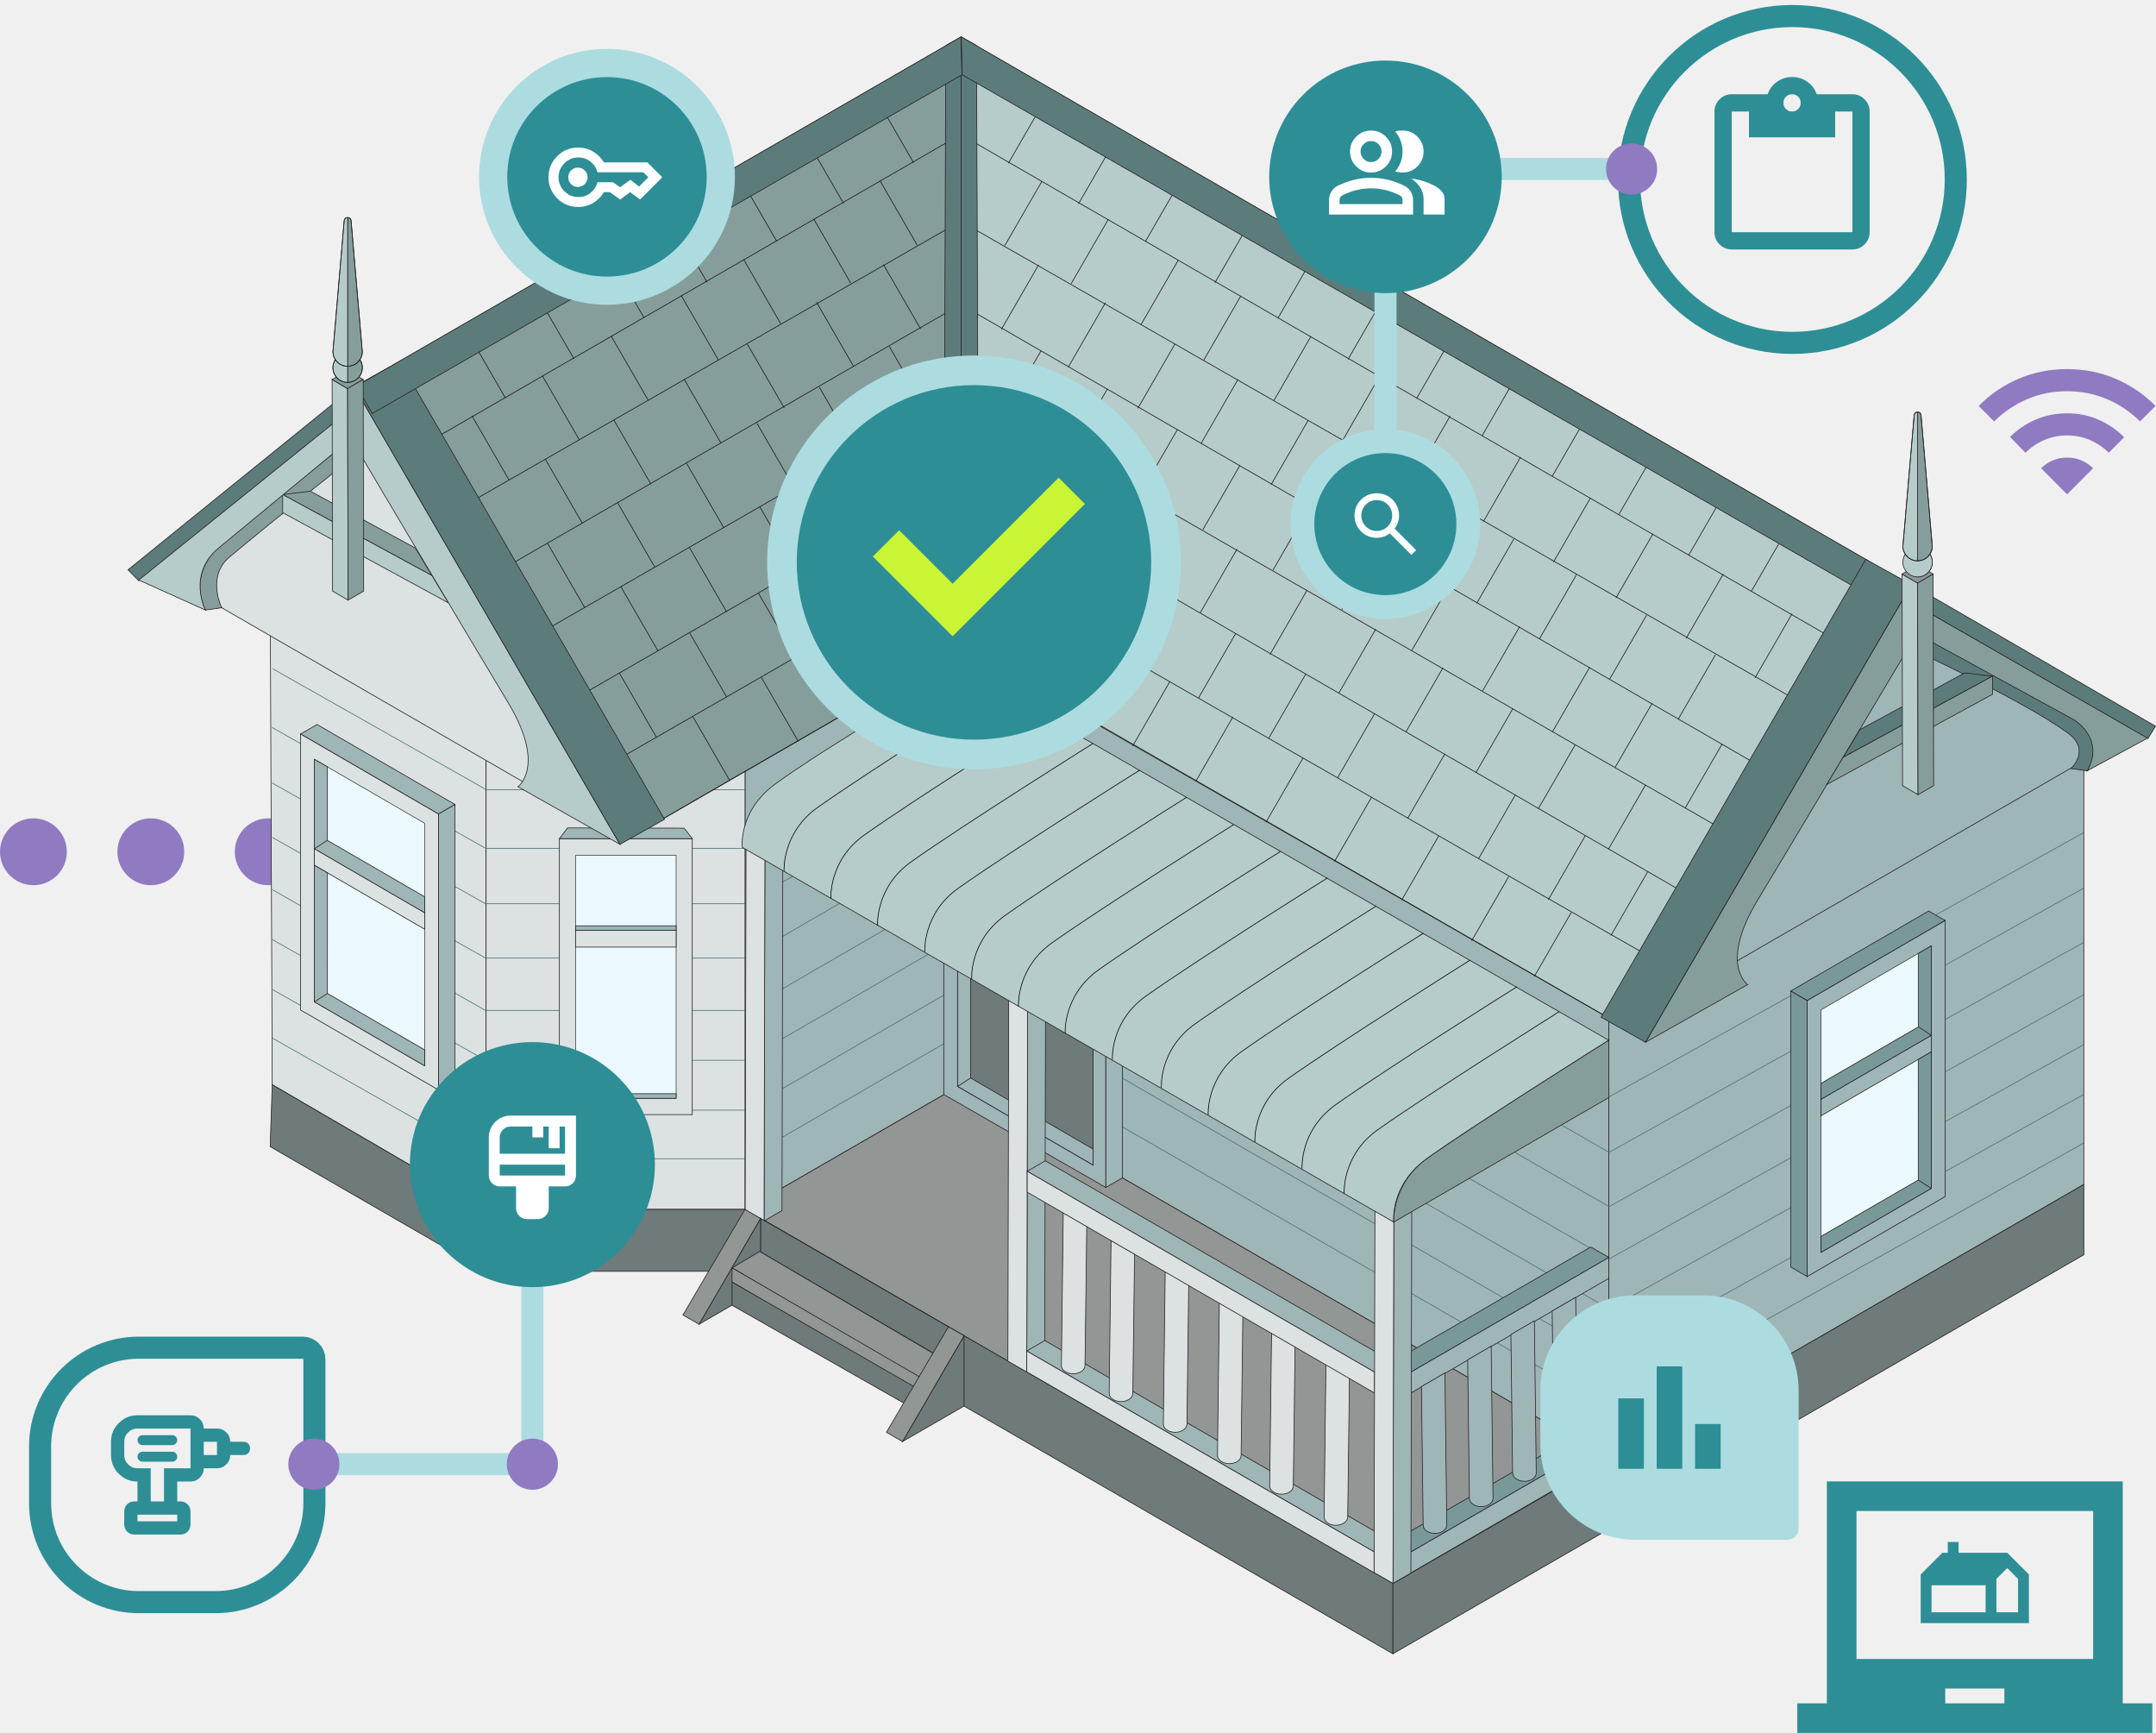
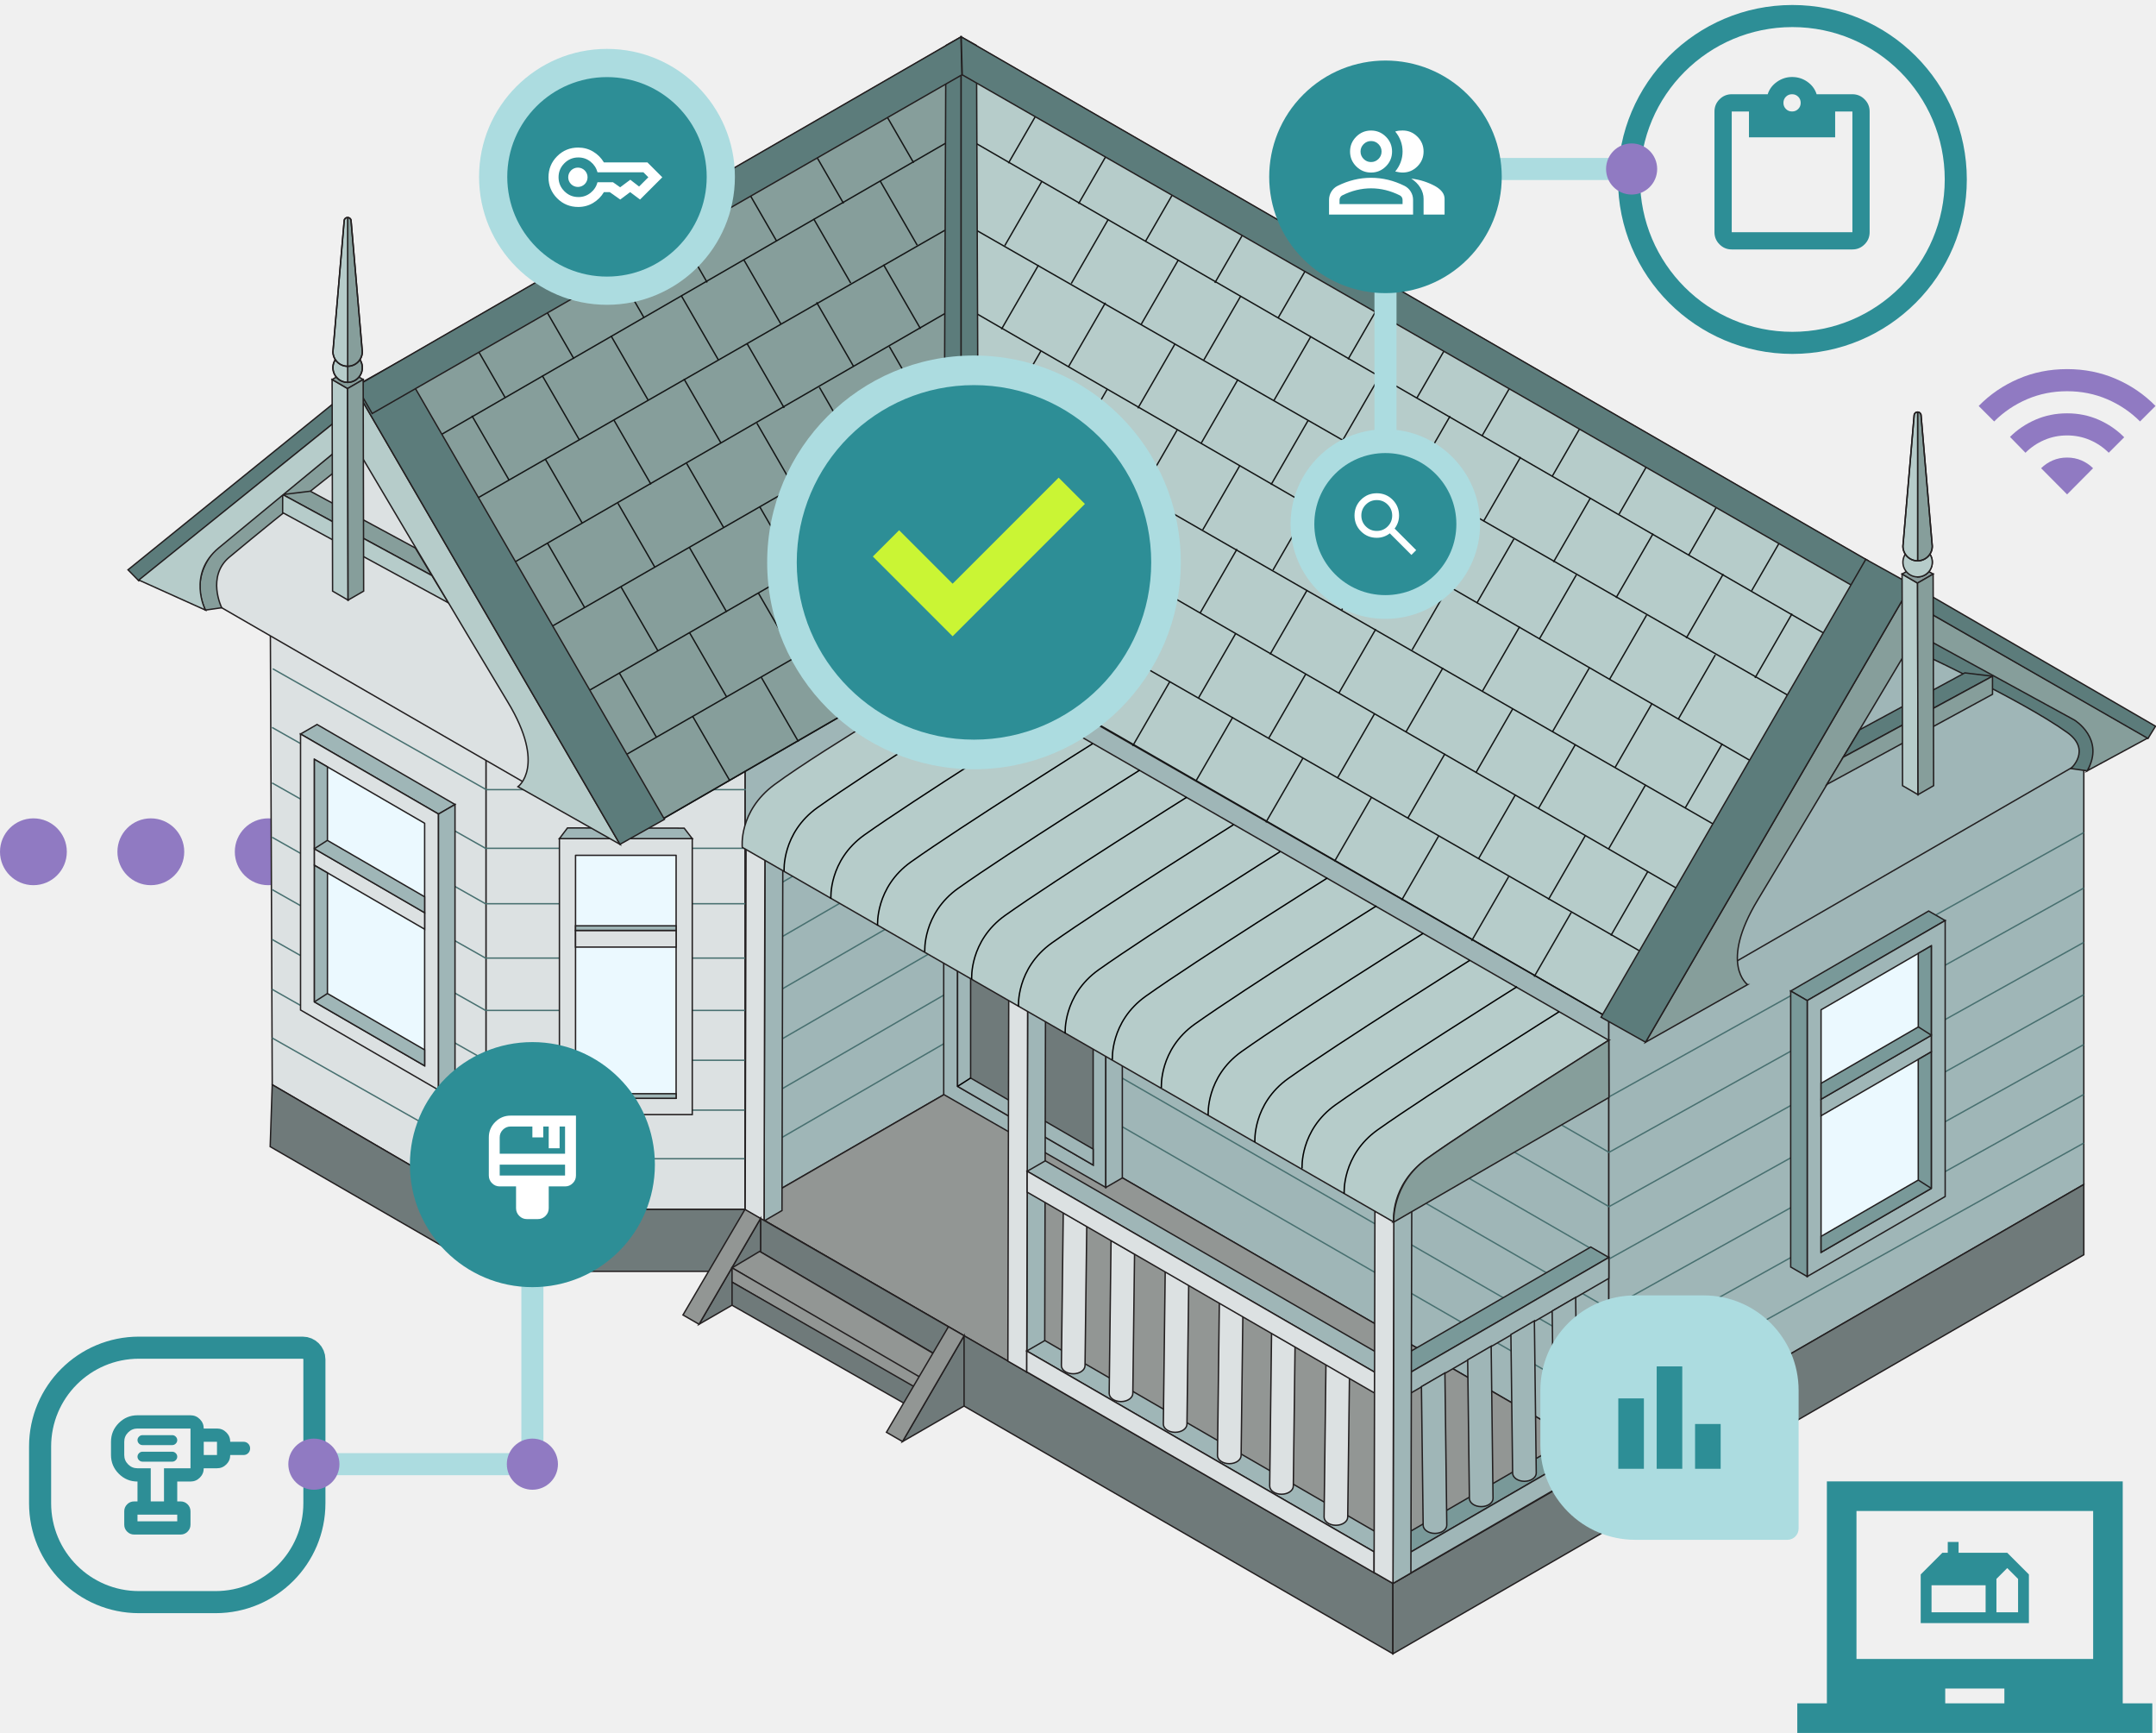
<svg xmlns="http://www.w3.org/2000/svg" id="Layer_2" data-name="Layer 2" viewBox="0 0 1562.24 1255.37">
  <defs>
    <style>
      #hero {
        overflow: visible;
      }

      .cls-1, .cls-2, .cls-3, .cls-4, .cls-5, .cls-6, .cls-7, .cls-8 {
        fill: none;
      }

      .cls-1, .cls-9 {
-         stroke-width: .42px;
+         stroke-width: 1px;
      }

      .cls-1, .cls-9, .cls-4, .cls-5, .cls-6 {
        stroke-linejoin: round;
      }

      .cls-1, .cls-6 {
        stroke: #000;
      }

      .cls-2 {
        stroke-width: 16px;
      }

      .cls-2, .cls-3 {
        stroke: #2d8e96;
      }

      .cls-10 {
        fill: #fff;
      }

      .cls-11 {
        fill: #907ac2;
      }

      .cls-12 {
        fill: #acdce0;
      }

      .cls-13 {
        fill: #caf534;
      }

      .cls-14 {
        fill: #88bbbc;
      }

      .cls-15 {
        fill: #2d8e96;
      }

      .cls-3 {
        stroke-width: 16px;
      }

      .cls-16 {
        fill: #869e9b;
      }

      .cls-16, .cls-17, .cls-18, .cls-19, .cls-20, .cls-21, .cls-22, .cls-23, .cls-24, .cls-9, .cls-4, .cls-8 {
        stroke: #231f20;
      }

      .cls-16, .cls-17, .cls-18, .cls-19, .cls-20, .cls-21, .cls-22, .cls-23, .cls-24, .cls-4, .cls-5, .cls-6, .cls-7, .cls-8 {
-         stroke-width: .5px;
+         stroke-width: 1px;
      }

      .cls-16, .cls-17, .cls-18, .cls-19, .cls-20, .cls-21, .cls-22, .cls-23, .cls-24, .cls-7, .cls-8 {
        stroke-miterlimit: 10;
      }

      .cls-17 {
        fill: #6f7a7a;
      }

      .cls-18 {
        fill: #899b9b;
      }

      .cls-19 {
        fill: #5c7c7b;
      }

      .cls-20 {
        fill: #9fb6b7;
      }

      .cls-21 {
        fill: #929694;
      }

      .cls-22 {
        fill: #b6ccca;
      }

      .cls-23 {
        fill: #dce1e2;
      }

      .cls-24 {
        fill: #799999;
      }

      .cls-9 {
        fill: #ebf9ff;
      }

      .cls-5 {
        stroke: #487070;
      }

      .cls-7 {
        stroke: #141616;
      }
    </style>
  </defs>
  <g id="Layer_2-2" data-name="Layer 2">
    <g id="hero">
      <circle class="cls-11" cx="24.21" cy="617.04" r="24.21" />
      <circle class="cls-11" cx="194.36" cy="617.04" r="24.21" />
      <circle class="cls-11" cx="109.29" cy="617.04" r="24.21" />
      <polygon class="cls-23" points="197.26 785.79 352.22 876.11 352.22 514.74 195.77 424.42 197.26 785.79" />
      <rect class="cls-23" x="352.22" y="514.74" width="187.74" height="361.37" />
      <polygon class="cls-20" points="696.41 424.42 539.96 514.74 539.96 876.11 696.41 785.79 696.41 424.42" />
      <line class="cls-5" x1="352.32" y1="572.02" x2="540.48" y2="572.02" />
      <line class="cls-5" x1="197.64" y1="484.48" x2="352.32" y2="572.02" />
      <polygon class="cls-20" points="1165.76 695.41 696.41 424.42 696.41 785.79 1165.76 1056.79 1165.76 695.41" />
      <polygon class="cls-20" points="1509.95 524.72 1165.76 727.21 1165.76 1056.79 1509.95 858.04 1509.95 524.72" />
      <polygon class="cls-21" points="1009.31 1147.11 1165.76 1056.79 696.41 785.79 539.96 876.11 1009.31 1147.11" />
      <polygon class="cls-17" points="195.77 830.65 197.26 785.79 352.22 876.11 352.22 920.98 195.77 830.65" />
      <rect class="cls-17" x="352.22" y="876.11" width="187.74" height="44.87" />
      <polygon class="cls-17" points="1009.31 1198.03 1009.35 1147.08 540 876.09 539.96 927.02 1009.31 1198.03" />
      <polygon class="cls-17" points="1509.95 908.96 1509.95 858.04 1009.31 1147.11 1009.31 1198.03 1509.95 908.96" />
      <polygon class="cls-23" points="101.9 406.34 446.09 605.09 258.35 279.87 101.9 406.34" />
      <polygon class="cls-20" points="1541.35 532.91 1177.08 743.24 1353.61 424.52 1541.35 532.91" />
      <polygon class="cls-19" points="100.56 420.73 262.29 289.89 256.63 280.12 92.75 412.77 100.56 420.73" />
      <path class="cls-16" d="m148.84,441.95l11.81-1.68s-11.19-22.68,5.57-36.68c39.96-33.37,94.07-75.8,94.07-75.8l-5.93-10-95.44,77.75s-23.1,19.14-10.08,46.41h0Z" />
      <path class="cls-16" d="m1266.27,713.28s-20.8-14.8,7.45-61.46c26.8-44.25,113.52-189.86,113.52-189.86,0,0,93.61,45.83,109.85,59.49,26.46,22.26,15.28,36.95,15.28,36.95l44.07-23.86-177.14-101.29-186.94,321.76,73.92-41.73h0Z" />
      <path class="cls-19" d="m1512.37,558.41l-11.81-1.68s15.13-13.36-2.61-26.09c-33.89-24.31-115-61.52-115-61.52l5.93-10,114.23,62.49s22.49,13.6,9.26,36.8Z" />
      <polygon class="cls-16" points="204.82 358.27 224.88 355.84 300.97 396.99 312.99 416.96 204.82 358.27" />
      <polygon class="cls-22" points="312.99 416.96 324.92 436.71 204.8 371.34 204.82 358.27 312.99 416.96" />
      <polygon class="cls-19" points="1443.76 489.86 1423.7 487.45 1347.61 528.6 1335.59 548.55 1443.76 489.86" />
      <polygon class="cls-16" points="1335.59 548.55 1323.66 568.3 1443.78 502.95 1443.76 489.86 1335.59 548.55" />
      <polyline class="cls-5" points="197.13 751.9 351.8 839.42 539.96 839.42 696.3 748.9 1165.9 1019.5 1509.95 828.03" />
      <polyline class="cls-5" points="197.13 716.67 351.8 804.22 539.96 804.22 696.3 713.67 1165.9 984.29 1509.95 792.8" />
      <polyline class="cls-5" points="197.13 680.54 351.8 768.08 539.96 768.08 696.3 677.54 1165.9 948.16 1509.95 756.67" />
      <polyline class="cls-5" points="197.13 644.41 351.8 731.95 539.96 731.95 696.3 641.41 1165.9 912.03 1509.95 720.54" />
      <polyline class="cls-5" points="197.13 606.52 351.8 694.04 539.96 694.04 696.3 603.52 1165.9 874.12 1509.95 682.65" />
      <polyline class="cls-5" points="197.13 567.16 351.8 654.7 539.96 654.7 696.3 564.16 1165.9 834.78 1509.95 643.29" />
      <polyline class="cls-5" points="197.13 526.97 351.8 614.52 539.96 614.52 696.3 523.97 1165.9 794.59 1509.95 603.1" />
      <rect class="cls-23" x="405.35" y="607.52" width="96.26" height="199.91" />
      <rect class="cls-9" x="417.04" y="619.59" width="72.87" height="176.05" />
      <rect class="cls-23" x="417.04" y="674.02" width="72.87" height="12.07" />
      <polygon class="cls-20" points="501.61 607.52 405.35 607.52 411.2 599.77 495.75 599.93 501.61 607.52" />
      <rect class="cls-20" x="417.04" y="670.68" width="72.87" height="3.33" />
      <rect class="cls-20" x="417.04" y="792.3" width="72.87" height="3.33" />
      <polygon class="cls-16" points="696.53 468.31 449.21 611.16 258.35 279.87 696.41 26.94 696.53 468.31" />
      <line class="cls-7" x1="288.51" y1="332.83" x2="688.29" y2="101.95" />
      <line class="cls-7" x1="339.28" y1="241.67" x2="366.13" y2="288.18" />
      <line class="cls-7" x1="389.04" y1="213.45" x2="415.89" y2="259.96" />
      <line class="cls-7" x1="439.82" y1="183.65" x2="466.66" y2="230.17" />
      <line class="cls-7" x1="485.56" y1="158.09" x2="512.4" y2="204.61" />
      <line class="cls-7" x1="535.87" y1="128.11" x2="562.72" y2="174.62" />
      <line class="cls-7" x1="584.38" y1="100.84" x2="611.23" y2="147.36" />
      <line class="cls-7" x1="635.16" y1="71.42" x2="662.01" y2="117.92" />
      <path class="cls-22" d="m375.32,569.91s20.8-14.8-7.45-61.46c-26.8-44.25-113.51-190.66-113.51-190.66,0,0-67.53,55.8-95.71,78.99-23.23,19.13-9.81,45.17-9.81,45.17l-48.27-21.76,161.73-130.31,186.94,321.76-73.92-41.73Z" />
      <polygon class="cls-22" points="1163.51 736.22 696.53 468.31 696.41 26.94 1353.5 406.34 1163.51 736.22" />
      <line class="cls-7" x1="1322.34" y1="459.14" x2="704.4" y2="102.24" />
      <line class="cls-7" x1="1053.41" y1="241.97" x2="1026.56" y2="288.48" />
      <line class="cls-7" x1="1003.64" y1="213.75" x2="976.8" y2="260.27" />
      <line class="cls-7" x1="952.87" y1="183.97" x2="926.02" y2="230.47" />
      <line class="cls-7" x1="907.13" y1="158.4" x2="880.29" y2="204.9" />
      <line class="cls-7" x1="856.82" y1="128.42" x2="829.97" y2="174.92" />
      <line class="cls-7" x1="808.31" y1="101.16" x2="781.46" y2="147.67" />
      <line class="cls-7" x1="757.53" y1="71.73" x2="730.68" y2="118.24" />
      <line class="cls-7" x1="1296.1" y1="381.43" x2="1269.25" y2="427.95" />
      <line class="cls-7" x1="1250.36" y1="355.87" x2="1223.51" y2="402.39" />
      <line class="cls-7" x1="1200.04" y1="325.9" x2="1173.2" y2="372.4" />
      <line class="cls-7" x1="1151.53" y1="298.62" x2="1124.68" y2="345.14" />
      <line class="cls-7" x1="1100.75" y1="269.21" x2="1073.9" y2="315.71" />
      <line class="cls-7" x1="1296.01" y1="503.95" x2="695.97" y2="160.22" />
      <line class="cls-7" x1="1050.73" y1="301.45" x2="1023.89" y2="347.96" />
      <line class="cls-7" x1="1268.97" y1="551.41" x2="696.16" y2="220.59" />
      <line class="cls-7" x1="999.78" y1="272.39" x2="972.93" y2="318.9" />
      <line class="cls-7" x1="949.94" y1="243.59" x2="923.09" y2="290.11" />
      <line class="cls-7" x1="899.08" y1="214.39" x2="872.23" y2="260.9" />
      <line class="cls-7" x1="853.77" y1="188.42" x2="826.92" y2="234.93" />
      <line class="cls-7" x1="803.1" y1="158.86" x2="776.25" y2="205.37" />
      <line class="cls-7" x1="754.91" y1="131.42" x2="728.07" y2="177.93" />
      <line class="cls-7" x1="997.6" y1="332.84" x2="970.75" y2="379.34" />
      <line class="cls-7" x1="947.84" y1="304.62" x2="920.99" y2="351.14" />
      <line class="cls-7" x1="897.07" y1="274.83" x2="870.22" y2="321.34" />
      <line class="cls-7" x1="851.33" y1="249.28" x2="824.48" y2="295.78" />
      <line class="cls-7" x1="801.01" y1="219.29" x2="774.16" y2="265.8" />
      <line class="cls-7" x1="752.5" y1="192.03" x2="725.65" y2="238.53" />
      <line class="cls-7" x1="1298.53" y1="444.58" x2="1271.68" y2="491.09" />
      <line class="cls-7" x1="1248.69" y1="415.8" x2="1221.84" y2="462.3" />
      <line class="cls-7" x1="1197.83" y1="386.58" x2="1170.98" y2="433.09" />
      <line class="cls-7" x1="1152.51" y1="360.62" x2="1125.66" y2="407.14" />
      <line class="cls-7" x1="1101.85" y1="331.06" x2="1075" y2="377.58" />
      <line class="cls-7" x1="1242.94" y1="474.42" x2="1216.09" y2="520.91" />
      <line class="cls-7" x1="1193.11" y1="445.62" x2="1166.26" y2="492.14" />
      <line class="cls-7" x1="1142.24" y1="416.42" x2="1115.4" y2="462.92" />
      <line class="cls-7" x1="1096.93" y1="390.46" x2="1070.08" y2="436.96" />
      <line class="cls-7" x1="1046.26" y1="360.9" x2="1019.42" y2="407.4" />
      <line class="cls-7" x1="1241.12" y1="596.8" x2="695.26" y2="283.11" />
      <line class="cls-7" x1="1050.03" y1="424.34" x2="1023.18" y2="470.86" />
      <line class="cls-7" x1="1214.32" y1="643.16" x2="695.45" y2="343.49" />
      <line class="cls-7" x1="999.07" y1="395.28" x2="972.23" y2="441.8" />
      <line class="cls-7" x1="949.24" y1="366.49" x2="922.39" y2="413" />
      <line class="cls-7" x1="898.38" y1="337.28" x2="871.53" y2="383.8" />
      <line class="cls-7" x1="853.06" y1="311.33" x2="826.21" y2="357.83" />
      <line class="cls-7" x1="802.4" y1="281.77" x2="775.55" y2="328.27" />
      <line class="cls-7" x1="754.21" y1="254.33" x2="727.36" y2="300.83" />
      <line class="cls-7" x1="996.9" y1="455.74" x2="970.05" y2="502.24" />
      <line class="cls-7" x1="947.13" y1="427.52" x2="920.29" y2="474.03" />
      <line class="cls-7" x1="896.36" y1="397.74" x2="869.51" y2="444.24" />
      <line class="cls-7" x1="850.62" y1="372.18" x2="823.77" y2="418.68" />
      <line class="cls-7" x1="800.31" y1="342.2" x2="773.46" y2="388.7" />
      <line class="cls-7" x1="751.8" y1="314.93" x2="724.95" y2="361.43" />
      <line class="cls-7" x1="1247.99" y1="538.71" x2="1221.14" y2="585.21" />
      <line class="cls-7" x1="1197.13" y1="509.49" x2="1170.28" y2="555.99" />
      <line class="cls-7" x1="1151.81" y1="483.52" x2="1124.96" y2="530.04" />
      <line class="cls-7" x1="1101.15" y1="453.96" x2="1074.3" y2="500.48" />
      <line class="cls-7" x1="1192.4" y1="568.53" x2="1165.55" y2="615.04" />
      <line class="cls-7" x1="1141.54" y1="539.31" x2="1114.69" y2="585.81" />
      <line class="cls-7" x1="1096.22" y1="513.35" x2="1069.38" y2="559.85" />
      <line class="cls-7" x1="1045.56" y1="483.8" x2="1018.71" y2="530.3" />
      <line class="cls-7" x1="1187.93" y1="688.79" x2="692.23" y2="404.83" />
      <line class="cls-7" x1="1047" y1="546.05" x2="1020.15" y2="592.56" />
      <line class="cls-7" x1="1161.11" y1="734.85" x2="692.42" y2="465.2" />
      <line class="cls-7" x1="996.04" y1="516.99" x2="969.19" y2="563.5" />
      <line class="cls-7" x1="946.21" y1="488.21" x2="919.36" y2="534.72" />
      <line class="cls-7" x1="895.35" y1="458.99" x2="868.5" y2="505.5" />
      <line class="cls-7" x1="850.03" y1="433.03" x2="823.18" y2="479.55" />
      <line class="cls-7" x1="799.37" y1="403.48" x2="772.52" y2="449.99" />
      <line class="cls-7" x1="751.18" y1="376.03" x2="724.33" y2="422.55" />
      <line class="cls-7" x1="993.87" y1="577.46" x2="967.02" y2="623.96" />
      <line class="cls-7" x1="944.1" y1="549.23" x2="917.25" y2="595.74" />
      <line class="cls-7" x1="893.33" y1="519.45" x2="866.48" y2="565.96" />
      <line class="cls-7" x1="847.59" y1="493.89" x2="820.74" y2="540.4" />
      <line class="cls-7" x1="797.28" y1="463.9" x2="770.43" y2="510.4" />
      <line class="cls-7" x1="748.77" y1="436.64" x2="721.92" y2="483.15" />
      <line class="cls-7" x1="1194.1" y1="631.2" x2="1167.25" y2="677.71" />
      <line class="cls-7" x1="1148.78" y1="605.23" x2="1121.93" y2="651.74" />
      <line class="cls-7" x1="1098.11" y1="575.67" x2="1071.27" y2="622.18" />
      <line class="cls-7" x1="1138.51" y1="661.03" x2="1111.66" y2="707.53" />
      <line class="cls-7" x1="1093.19" y1="635.06" x2="1066.34" y2="681.56" />
      <line class="cls-7" x1="1042.53" y1="605.5" x2="1015.68" y2="652.02" />
      <line class="cls-7" x1="316.65" y1="377.64" x2="696.72" y2="159.9" />
      <line class="cls-7" x1="341.95" y1="301.15" x2="368.8" y2="347.65" />
      <line class="cls-7" x1="344.32" y1="423.71" x2="696.53" y2="220.28" />
      <line class="cls-7" x1="392.91" y1="272.08" x2="419.76" y2="318.58" />
      <line class="cls-7" x1="442.75" y1="243.29" x2="469.6" y2="289.8" />
      <line class="cls-7" x1="493.61" y1="214.08" x2="520.46" y2="260.58" />
      <line class="cls-7" x1="538.92" y1="188.11" x2="565.77" y2="234.62" />
      <line class="cls-7" x1="589.59" y1="158.56" x2="616.44" y2="205.08" />
      <line class="cls-7" x1="637.77" y1="131.12" x2="664.62" y2="177.64" />
      <line class="cls-7" x1="395.09" y1="332.53" x2="421.94" y2="379.05" />
      <line class="cls-7" x1="444.85" y1="304.33" x2="471.7" y2="350.83" />
      <line class="cls-7" x1="495.62" y1="274.52" x2="522.47" y2="321.03" />
      <line class="cls-7" x1="541.36" y1="248.97" x2="568.21" y2="295.48" />
      <line class="cls-7" x1="591.68" y1="218.98" x2="618.53" y2="265.49" />
      <line class="cls-7" x1="640.19" y1="191.73" x2="667.04" y2="238.23" />
      <polygon class="cls-20" points="683.82 792.87 683.82 592.97 801.28 660.3 801.28 860.22 683.82 792.87" />
      <polygon class="cls-20" points="813.24 853.3 813.24 653.41 801.28 660.3 801.28 860.22 813.24 853.3" />
      <polygon class="cls-17" points="693.86 786.99 693.86 611.29 792.09 668.27 792.09 843.97 693.86 786.99" />
      <polygon class="cls-20" points="792.09 832.43 792.09 843.97 693.86 786.98 693.86 611.29 703.31 616.77 703.31 780.93 792.09 832.43" />
      <line class="cls-1" x1="693.86" y1="786.98" x2="703.31" y2="780.93" />
      <polygon class="cls-19" points="696.5 26.74 685.38 32.95 683.65 475.65 696.53 468.42 696.5 26.74" />
      <line class="cls-7" x1="371.46" y1="470.08" x2="684.37" y2="290.18" />
      <line class="cls-7" x1="396.76" y1="393.58" x2="423.61" y2="440.09" />
      <line class="cls-7" x1="399.12" y1="516.15" x2="684.13" y2="352.05" />
      <line class="cls-7" x1="447.72" y1="364.52" x2="474.57" y2="411.02" />
      <line class="cls-7" x1="497.55" y1="335.74" x2="524.4" y2="382.24" />
      <line class="cls-7" x1="548.41" y1="306.52" x2="575.26" y2="353.02" />
      <line class="cls-7" x1="593.73" y1="280.55" x2="620.58" y2="327.06" />
      <line class="cls-7" x1="644.39" y1="251" x2="671.24" y2="297.52" />
      <line class="cls-7" x1="449.89" y1="424.98" x2="476.74" y2="471.49" />
      <line class="cls-7" x1="499.66" y1="396.77" x2="526.5" y2="443.27" />
      <line class="cls-7" x1="550.43" y1="366.98" x2="577.28" y2="413.48" />
      <line class="cls-7" x1="596.17" y1="341.42" x2="623.02" y2="387.92" />
      <line class="cls-7" x1="646.48" y1="311.43" x2="673.33" y2="357.93" />
      <line class="cls-7" x1="423.49" y1="564.04" x2="683.65" y2="414.48" />
      <line class="cls-7" x1="448.79" y1="487.55" x2="475.64" y2="534.06" />
      <line class="cls-7" x1="451.15" y1="610.11" x2="696.53" y2="468.31" />
      <line class="cls-7" x1="499.74" y1="458.49" x2="526.59" y2="504.99" />
      <line class="cls-7" x1="549.58" y1="429.71" x2="576.43" y2="476.21" />
      <line class="cls-7" x1="600.44" y1="400.49" x2="627.29" y2="446.99" />
      <line class="cls-7" x1="645.76" y1="374.52" x2="672.61" y2="421.03" />
      <line class="cls-7" x1="501.92" y1="518.95" x2="528.77" y2="565.46" />
      <line class="cls-7" x1="551.68" y1="490.74" x2="578.53" y2="537.24" />
      <line class="cls-7" x1="602.46" y1="460.93" x2="629.3" y2="507.45" />
      <line class="cls-7" x1="648.2" y1="435.37" x2="675.04" y2="481.89" />
      <polygon class="cls-19" points="696.44 26.74 707.57 32.95 709.3 475.65 696.41 468.42 696.44 26.74" />
      <polygon class="cls-19" points="256.63 280.12 289.64 261.81 481.48 593.53 449.23 611.64 256.63 280.12" />
      <polygon class="cls-19" points="269.69 299.55 697.02 54.19 696.3 26.74 258.24 279.68 269.69 299.55" />
      <polygon class="cls-19" points="697.24 54.19 1342.9 424.71 1353.61 406.15 696.52 26.74 697.24 54.19" />
      <polygon class="cls-20" points="554.26 622.27 567.25 614.72 566.63 876.93 553.64 884.48 554.26 622.27" />
      <polygon class="cls-23" points="554.26 622.45 553.64 884.48 539.96 876.59 540.58 614.54 554.26 622.45" />
      <polygon class="cls-20" points="744.6 731.72 757.59 724.16 756.98 986.39 743.99 993.93 744.6 731.72" />
      <polygon class="cls-23" points="744.6 731.89 743.99 993.93 730.31 986.04 730.92 723.98 744.6 731.89" />
      <polygon class="cls-20" points="743.99 978.68 757.09 971.11 1008.77 1116.62 995.67 1124.19 743.99 978.68" />
      <polygon class="cls-23" points="743.99 993.81 743.99 978.68 995.67 1124.19 995.67 1139.32 743.99 993.81" />
      <polygon class="cls-24" points="1165.76 910.92 1152.66 903.35 996.57 993.75 1009.68 1001.33 1165.76 910.92" />
      <polygon class="cls-20" points="1165.76 926.05 1165.76 910.92 1009.68 1001.33 1009.68 1016.46 1165.76 926.05" />
      <polygon class="cls-24" points="1165.76 1041.2 1152.66 1033.64 996.57 1124.04 1009.68 1131.6 1165.76 1041.2" />
      <polygon class="cls-20" points="1165.76 1056.33 1165.76 1041.2 1009.68 1131.6 1009.68 1146.73 1165.76 1056.33" />
      <path class="cls-23" d="m977.81,998.14l-1.25,100.82c0,3.29-3.83,5.97-8.56,5.97s-8.56-2.67-8.56-5.97l1.35-110.73,17.02,9.9h0Z" />
      <path class="cls-23" d="m938.39,975.65l-1.25,100.82c0,3.29-3.83,5.97-8.56,5.97s-8.56-2.67-8.56-5.97l1.35-110.73,17.02,9.9h0Z" />
      <path class="cls-23" d="m900.56,953.52l-1.25,100.82c0,3.29-3.83,5.97-8.56,5.97s-8.56-2.67-8.56-5.97l1.35-110.73,17.02,9.9h0Z" />
      <path class="cls-23" d="m861.33,930.79l-1.25,100.82c0,3.29-3.83,5.97-8.56,5.97s-8.56-2.67-8.56-5.97l1.35-110.73,17.02,9.9h0Z" />
      <path class="cls-23" d="m822.09,908.54l-1.25,100.82c0,3.29-3.83,5.97-8.56,5.97s-8.56-2.67-8.56-5.97l1.35-110.73,17.02,9.9h0Z" />
      <path class="cls-23" d="m787.46,888.4l-1.25,100.82c0,3.29-3.83,5.97-8.56,5.97s-8.56-2.67-8.56-5.97l1.35-110.73,17.02,9.9h0Z" />
      <polygon class="cls-20" points="744.3 848.49 757.41 840.92 1009.09 986.43 995.99 993.99 744.3 848.49" />
      <polygon class="cls-23" points="744.3 863.62 744.3 848.49 995.99 993.99 995.99 1009.14 744.3 863.62" />
      <polygon class="cls-20" points="1009.96 884.86 1022.95 877.33 1022.34 1139.54 1009.35 1147.08 1009.96 884.86" />
      <polygon class="cls-23" points="1009.96 885.04 1009.35 1147.08 995.67 1139.19 996.28 877.15 1009.96 885.04" />
      <polygon class="cls-19" points="1556.43 534.96 1379.3 433.24 1384.96 423.49 1561.89 526.09 1556.43 534.96" />
      <polygon class="cls-19" points="1384.96 423.49 1351.95 405.18 1160.11 736.89 1192.36 754.99 1384.96 423.49" />
      <polygon class="cls-22" points="251.87 281.46 240.65 274.93 240.99 428.21 252.21 434.74 251.87 281.46" />
      <polygon class="cls-16" points="263.16 274.93 251.94 268.42 240.65 274.93 251.87 281.46 263.16 274.93" />
      <polygon class="cls-16" points="251.87 281.46 252.21 434.74 263.5 428.21 263.16 274.93 251.87 281.46" />
      <path class="cls-16" d="m251.9,255.7v21.31c5.88,0,10.66-4.78,10.66-10.66s-4.78-10.65-10.66-10.65Z" />
      <path class="cls-22" d="m251.9,277v-21.31c-5.88,0-10.66,4.78-10.66,10.66s4.78,10.65,10.66,10.65Z" />
      <circle class="cls-4" cx="251.9" cy="266.36" r="10.65" />
      <path class="cls-16" d="m251.9,157.56v107.79h0c5.88,0,10.65-4.77,10.65-10.65h0c0-.58-.07-1.14-.16-1.7l-8.02-93.32c-.23-1.41-1.36-2.11-2.48-2.11h.01Z" />
      <path class="cls-22" d="m251.9,157.56v107.79h0c-5.88,0-10.65-4.77-10.65-10.65h0c0-.58.07-1.14.16-1.7l8.02-93.32c.23-1.41,1.36-2.11,2.48-2.11h-.01Z" />
      <path class="cls-8" d="m241.24,254.68h0c0,5.9,4.77,10.67,10.65,10.67h0c5.88,0,10.65-4.77,10.65-10.65h0c0-.58-.07-1.14-.16-1.7l-8.01-93.32c-.46-2.82-4.51-2.82-4.97,0l-8.01,93.32c-.1.56-.16,1.12-.16,1.69h0Z" />
      <polygon class="cls-17" points="551.06 906.89 551.12 882.66 687.26 961.14 679.15 981.96 551.06 906.89" />
      <polygon class="cls-17" points="506.52 959.31 551.12 882.66 551.12 933.55 506.52 959.31" />
      <polygon class="cls-21" points="551.12 882.66 539.8 876.11 494.88 952.59 506.52 959.31 551.12 882.66" />
      <polygon class="cls-21" points="530.45 918.46 550.43 906.53 685.11 985.66 665.12 997.6 530.45 918.46" />
      <polygon class="cls-21" points="530.45 928.79 530.45 918.46 666.28 997.43 666.28 1007.78 530.45 928.79" />
      <polygon class="cls-17" points="530.45 945.55 530.45 928.79 662.43 1004.55 655.61 1016.85 530.45 945.55" />
      <path class="cls-20" d="m1029.97,1004.49l1.25,100.36c0,3.29,3.83,5.97,8.56,5.97s8.56-2.67,8.56-5.97l-1.35-110.26-17.02,9.9h0Z" />
      <path class="cls-20" d="m1063.48,985.09l1.25,100.36c0,3.29,3.83,5.97,8.56,5.97s8.56-2.67,8.56-5.97l-1.35-110.26-17.02,9.9h0Z" />
      <path class="cls-20" d="m1094.8,966.74l1.25,100.36c0,3.29,3.83,5.97,8.56,5.97s8.56-2.67,8.56-5.97l-1.35-110.26-17.02,9.9h0Z" />
      <path class="cls-20" d="m1124.71,949.72l1.25,100.36c0,3.29,3.83,5.97,8.56,5.97s8.56-2.67,8.56-5.97l-1.35-110.26-17.02,9.9h0Z" />
      <polygon class="cls-20" points="217.77 531.73 229.73 524.83 329.7 582.79 317.74 589.71 217.77 531.73" />
      <polygon class="cls-23" points="217.77 731.65 217.77 531.73 317.74 589.71 317.74 789.61 217.77 731.65" />
      <polygon class="cls-20" points="329.7 782.71 329.7 582.79 317.74 589.71 317.74 789.61 329.7 782.71" />
      <polygon class="cls-9" points="227.81 725.77 227.81 550.05 307.7 596.39 307.7 772.09 227.81 725.77" />
      <polygon class="cls-23" points="227.81 626.81 227.81 614.8 307.7 661.12 307.7 673.14 227.81 626.81" />
      <polygon class="cls-20" points="307.7 760.54 307.7 772.09 227.81 725.77 227.83 626.86 237.28 632.35 237.26 719.71 307.7 760.54" />
      <line class="cls-4" x1="227.81" y1="725.77" x2="237.26" y2="719.71" />
      <polygon class="cls-20" points="307.7 649.66 307.7 661.21 227.81 614.87 227.81 550.05 237.26 555.54 237.26 608.81 307.7 649.66" />
      <line class="cls-4" x1="227.81" y1="614.8" x2="237.26" y2="608.74" />
      <path class="cls-22" d="m1165.71,753.58s-103.73,65.24-132.4,86.21c-26.4,19.32-23.4,45.5-23.4,45.5l-472.06-271.46s-2.91-26.06,23.4-45.5c35.97-26.57,134.99-84.72,134.99-84.72l469.46,269.97h.01Z" />
      <path class="cls-16" d="m1009.92,885.29s-1.81-27.61,24.31-46.16c36.91-26.21,131.48-85.55,131.48-85.55l.14,41.44-155.94,90.28h.01Z" />
      <path class="cls-6" d="m568.16,631.09s-1.81-27.61,24.31-46.16c36.91-26.21,131.48-85.55,131.48-85.55" />
      <path class="cls-6" d="m602.07,650.97s-1.81-27.61,24.31-46.16c36.91-26.21,131.48-85.55,131.48-85.55" />
      <path class="cls-6" d="m635.9,670.47s-1.81-27.61,24.31-46.16c36.91-26.21,131.48-85.55,131.48-85.55" />
      <path class="cls-6" d="m670.1,689.58s-1.81-27.61,24.31-46.16c36.91-26.21,131.48-85.55,131.48-85.55" />
      <path class="cls-6" d="m704.09,709.25s-1.81-27.61,24.31-46.16c36.91-26.21,131.48-85.55,131.48-85.55" />
      <path class="cls-6" d="m738,729.15s-1.81-27.61,24.31-46.16c36.91-26.21,131.48-85.55,131.48-85.55" />
      <path class="cls-6" d="m771.83,748.65s-1.81-27.61,24.31-46.16c36.91-26.21,131.48-85.55,131.48-85.55" />
      <path class="cls-6" d="m806.03,767.74s-1.81-27.61,24.31-46.16c36.91-26.21,131.48-85.55,131.48-85.55" />
      <path class="cls-6" d="m841.54,787.97s-1.81-27.61,24.31-46.16c36.91-26.21,131.48-85.55,131.48-85.55" />
      <path class="cls-6" d="m875.46,807.85s-1.81-27.61,24.31-46.16c36.91-26.21,131.48-85.55,131.48-85.55" />
      <path class="cls-6" d="m909.28,827.36s-1.81-27.61,24.31-46.16c36.91-26.21,131.48-85.55,131.48-85.55" />
      <path class="cls-6" d="m943.48,846.47s-1.81-27.61,24.31-46.16c36.91-26.21,131.48-85.55,131.48-85.55" />
      <path class="cls-6" d="m973.99,864.6s-1.81-27.61,24.31-46.16c36.91-26.21,131.48-85.55,131.48-85.55" />
      <polygon class="cls-17" points="653.97 1044.3 698.57 967.64 698.57 1018.54 653.97 1044.3" />
      <polygon class="cls-21" points="698.57 967.64 687.24 961.1 642.32 1037.57 653.97 1044.3 698.57 967.64" />
      <polygon class="cls-24" points="1409.47 666.86 1397.51 659.96 1297.54 717.92 1309.49 724.84 1409.47 666.86" />
      <polygon class="cls-20" points="1409.47 866.78 1409.47 666.86 1309.49 724.84 1309.49 924.74 1409.47 866.78" />
      <polygon class="cls-24" points="1297.54 917.84 1297.54 717.92 1309.49 724.84 1309.49 924.74 1297.54 917.84" />
      <polygon class="cls-9" points="1399.43 860.9 1399.43 685.18 1319.54 731.52 1319.54 907.22 1399.43 860.9" />
      <polygon class="cls-20" points="1399.43 761.95 1399.43 749.92 1319.54 796.25 1319.54 808.27 1399.43 761.95" />
      <polygon class="cls-24" points="1319.54 895.67 1319.54 907.22 1399.42 860.89 1399.41 761.99 1389.96 767.47 1389.98 854.84 1319.54 895.67" />
      <line class="cls-4" x1="1399.42" y1="860.89" x2="1389.98" y2="854.84" />
      <polygon class="cls-24" points="1319.54 784.79 1319.54 796.33 1399.42 750 1399.43 685.18 1389.98 690.66 1389.98 743.95 1319.54 784.79" />
      <line class="cls-4" x1="1399.42" y1="749.92" x2="1389.98" y2="743.87" />
      <polygon class="cls-22" points="1389.46 422.39 1378.25 415.86 1378.59 569.15 1389.81 575.66 1389.46 422.39" />
      <polygon class="cls-18" points="1400.75 415.86 1389.53 409.34 1378.25 415.86 1389.46 422.39 1400.75 415.86" />
      <polygon class="cls-16" points="1389.46 422.39 1389.81 575.66 1401.1 569.15 1400.75 415.86 1389.46 422.39" />
      <path class="cls-18" d="m1389.5,396.62v21.31c5.88,0,10.66-4.78,10.66-10.66s-4.78-10.65-10.66-10.65Z" />
      <path class="cls-14" d="m1389.5,417.93v-21.31c-5.88,0-10.66,4.78-10.66,10.66s4.78,10.65,10.66,10.65Z" />
      <circle class="cls-22" cx="1389.5" cy="407.28" r="10.65" />
      <path class="cls-16" d="m1389.5,298.49v107.79h0c5.88,0,10.65-4.77,10.65-10.65h0c0-.58-.07-1.14-.16-1.7l-8.02-93.32c-.23-1.41-1.36-2.11-2.48-2.11h.01Z" />
      <path class="cls-22" d="m1389.5,298.49v107.79h0c-5.88,0-10.65-4.77-10.65-10.65h0c0-.58.07-1.14.16-1.7l8.02-93.32c.23-1.41,1.36-2.11,2.48-2.11h-.01Z" />
      <path class="cls-8" d="m1378.84,395.61h0c0,5.9,4.77,10.67,10.65,10.67h.01c5.88,0,10.65-4.77,10.65-10.65h0c0-.58-.07-1.14-.16-1.7l-8.01-93.32c-.46-2.82-4.51-2.82-4.97,0l-8.01,93.32c-.1.56-.16,1.12-.16,1.69h0Z" />
      <circle class="cls-12" cx="439.82" cy="128.11" r="92.69" />
      <path class="cls-15" d="m439.82,55.85h0c39.91,0,72.26,32.35,72.26,72.26h0c0,39.91-32.35,72.26-72.26,72.26h0c-39.91,0-72.26-32.35-72.26-72.26h0c0-39.91,32.35-72.26,72.26-72.26h0Z" />
      <path class="cls-10" d="m479.9,128.42l-16.13,16.13-7.17-5.38-7.17,5.38-7.62-5.38h-4.21c-1.91,3.23-4.5,5.83-7.75,7.8-3.26,1.97-6.89,2.96-10.89,2.96h-.01c-5.97-.01-11.05-2.1-15.24-6.28-4.18-4.18-6.27-9.26-6.27-15.24s2.09-11.05,6.27-15.24c4.18-4.18,9.26-6.27,15.24-6.27,4,0,7.63.99,10.89,2.96,3.26,1.97,5.84,4.57,7.75,7.8h31.55l10.76,10.76Z" />
      <path class="cls-15" d="m469.79,128.41l-6.72,6.72-6.36-4.93-7.35,5.47-5.2-3.67h-11.2c-.83,3.11-2.52,5.68-5.06,7.71s-5.48,3.05-8.83,3.05v-.02c-3.95,0-7.32-1.4-10.13-4.21-2.81-2.81-4.21-6.18-4.21-10.13s1.4-7.32,4.21-10.13c2.81-2.81,6.19-4.21,10.13-4.21,3.35,0,6.29,1.02,8.83,3.05,2.53,2.03,4.22,4.6,5.06,7.71h33.25l3.58,3.59Z" />
      <circle class="cls-10" cx="418.74" cy="128.42" r="7.01" />
      <rect class="cls-12" x="234.31" y="1052.67" width="158.33" height="15.99" />
      <rect class="cls-12" x="377.78" y="890.79" width="15.99" height="169.87" />
      <path class="cls-15" d="m99.63,1102.05h28.8v-4.8h-28.8s0,4.8,0,4.8Zm3.6-43.2h21.6c.96,0,1.8-.36,2.52-1.08.72-.72,1.08-1.56,1.08-2.52s-.36-1.8-1.08-2.52-1.56-1.08-2.52-1.08h-21.6c-.96,0-1.8.36-2.52,1.08-.72.72-1.08,1.56-1.08,2.52s.36,1.8,1.08,2.52,1.56,1.08,2.52,1.08Zm0-12h21.6c.96,0,1.8-.36,2.52-1.08.72-.72,1.08-1.56,1.08-2.52s-.36-1.8-1.08-2.52-1.56-1.08-2.52-1.08h-21.6c-.96,0-1.8.36-2.52,1.08-.72.72-1.08,1.56-1.08,2.52s.36,1.8,1.08,2.52,1.56,1.08,2.52,1.08Zm44.4,16.8v-9.6h9.6v-9.6h-9.6v-9.6h9.6c2.64,0,4.9.94,6.78,2.82s2.82,4.14,2.82,6.78h9.6c1.36,0,2.5.46,3.42,1.38s1.38,2.06,1.38,3.42-.46,2.5-1.38,3.42-2.06,1.38-3.42,1.38h-9.6c0,2.64-.94,4.9-2.82,6.78s-4.14,2.82-6.78,2.82h-9.6Zm-19.2,24h-9.6v-24h19.2v-28.8h-38.4c-2.64,0-4.9.94-6.78,2.82s-2.82,4.14-2.82,6.78v9.6c0,2.64.94,4.9,2.82,6.78s4.14,2.82,6.78,2.82h9.6v24h-9.6v-14.4c-5.28,0-9.8-1.88-13.56-5.64-3.76-3.76-5.64-8.28-5.64-13.56v-9.6c0-5.28,1.88-9.8,5.64-13.56s8.28-5.64,13.56-5.64h38.4c2.64,0,4.9.94,6.78,2.82s2.82,4.14,2.82,6.78v28.8c0,2.64-.94,4.9-2.82,6.78s-4.14,2.82-6.78,2.82h-9.6v14.4h0Zm-31.2,24c-2,0-3.7-.7-5.1-2.1s-2.1-3.1-2.1-5.1v-9.6c0-2,.7-3.7,2.1-5.1s3.1-2.1,5.1-2.1h33.6c2,0,3.7.7,5.1,2.1,1.4,1.4,2.1,3.1,2.1,5.1v9.6c0,2-.7,3.7-2.1,5.1-1.4,1.4-3.1,2.1-5.1,2.1h-33.6Z" />
      <path class="cls-3" d="m100.69,976.28h118.63c4.69,0,8.49,3.8,8.49,8.49v104.2c0,39.57-32.08,71.64-71.64,71.64h-55.48c-39.57,0-71.64-32.07-71.64-71.64v-41.05c0-39.57,32.08-71.64,71.64-71.64h0Z" />
      <circle class="cls-11" cx="227.44" cy="1060.67" r="18.52" />
      <circle class="cls-11" cx="385.77" cy="1060.67" r="18.52" />
      <circle class="cls-15" cx="385.77" cy="843.67" r="88.76" />
      <path class="cls-10" d="m381.82,883.14c-2.17,0-4.03-.77-5.57-2.32-1.55-1.55-2.32-3.4-2.32-5.58v-15.78h-11.84c-2.17,0-4.03-.77-5.57-2.32-1.55-1.54-2.32-3.4-2.32-5.57v-27.62c0-4.34,1.55-8.06,4.64-11.15,3.09-3.09,6.81-4.63,11.15-4.63h47.35v43.4c0,2.17-.77,4.03-2.32,5.57-1.55,1.55-3.4,2.32-5.57,2.32h-11.84v15.78c0,2.17-.77,4.03-2.32,5.58-1.55,1.54-3.41,2.32-5.58,2.32h-7.89,0Zm-19.73-47.35h47.35v-19.73h-3.95v15.78h-7.89v-15.78h-3.95v7.89h-7.89v-7.89h-15.78c-2.17,0-4.03.77-5.57,2.32-1.55,1.54-2.32,3.4-2.32,5.57v11.84h0Zm0,15.78h47.35v-7.89h-47.35v7.89Z" />
      <path class="cls-15" d="m1302.32,1255.37v-21.44h21.44v-160.78h214.37v160.78h21.44v21.44h-257.25,0Zm107.19-21.44h42.87v-10.72h-42.87v10.72Zm-64.31-32.15h171.5v-107.19h-171.5v107.19Z" />
      <path class="cls-15" d="m1391.75,1175.82v-35.27l15.68-15.68h3.92v-7.84h7.84v7.84h35.27l15.68,15.68v35.27h-78.39Zm54.87-7.84h15.68v-24.2l-7.84-7.84-7.84,7.84v24.2h0Zm-47.03,0h39.19v-19.59h-39.19v19.59Z" />
      <circle class="cls-2" cx="1298.78" cy="130" r="118.38" />
      <rect class="cls-12" x="1070.22" y="114.43" width="118.91" height="15.99" />
      <circle class="cls-11" cx="1182.27" cy="122.42" r="18.52" />
      <path class="cls-11" d="m1467.66,327.99l-11.21-11.48c5.25-5.25,11.41-9.41,18.49-12.48,7.07-3.07,14.7-4.61,22.89-4.61s15.82,1.56,22.89,4.67c7.07,3.11,13.23,7.34,18.48,12.68l-11.21,11.21c-3.92-3.92-8.45-6.99-13.61-9.21s-10.68-3.34-16.55-3.34-11.39,1.11-16.55,3.34c-5.16,2.22-9.7,5.3-13.61,9.21h-.01Zm-22.69-22.69l-11.21-11.21c8.19-8.36,17.75-14.91,28.69-19.62,10.94-4.72,22.74-7.08,35.37-7.08s24.43,2.36,35.37,7.08,20.51,11.26,28.7,19.62l-11.21,11.21c-6.85-6.85-14.79-12.21-23.82-16.09-9.03-3.87-18.71-5.8-29.03-5.8s-20,1.93-29.03,5.8-16.97,9.24-23.82,16.09h-.01Zm52.85,52.85l18.82-18.95c-2.4-2.4-5.21-4.29-8.41-5.67-3.2-1.38-6.67-2.07-10.41-2.07s-7.21.69-10.41,2.07c-3.2,1.38-6.01,3.27-8.41,5.67l18.82,18.95h0Z" />
      <path class="cls-12" d="m1116.14,1046.65c0,38.01,30.81,68.82,68.82,68.82h110.16c4.51,0,8.16-3.65,8.16-8.16v-100.09c0-38.01-30.81-68.82-68.82-68.82h-49.5c-38.01,0-68.82,30.81-68.82,68.82v39.43h0Z" />
      <path class="cls-15" d="m1172.63,1064.02v-50.99h18.54v50.99h-18.54Zm27.81,0v-74.17h18.54v74.17h-18.54Zm27.81,0v-32.45h18.54v32.45h-18.54Z" />
      <circle class="cls-12" cx="1003.82" cy="379.65" r="68.67" />
      <circle class="cls-12" cx="705.75" cy="407.4" r="149.86" />
      <path class="cls-15" d="m1003.82,328.2h0c28.42,0,51.46,23.04,51.46,51.46h0c0,28.42-23.04,51.46-51.46,51.46h0c-28.42,0-51.46-23.04-51.46-51.46h0c0-28.42,23.04-51.46,51.46-51.46Z" />
      <path class="cls-10" d="m1022.69,402l-15.64-15.64c-1.24.99-2.67,1.78-4.28,2.36-1.61.58-3.33.87-5.15.87-4.51,0-8.33-1.56-11.45-4.68s-4.69-6.94-4.69-11.45,1.56-8.33,4.69-11.45c3.12-3.12,6.94-4.69,11.45-4.69s8.33,1.56,11.45,4.69c3.12,3.12,4.69,6.94,4.69,11.45,0,1.82-.29,3.54-.87,5.15-.58,1.62-1.37,3.04-2.36,4.28l15.64,15.64-3.48,3.48h0Zm-25.08-17.38c3.1,0,5.74-1.09,7.91-3.26s3.26-4.81,3.26-7.91-1.09-5.74-3.26-7.92c-2.17-2.17-4.81-3.26-7.91-3.26s-5.74,1.09-7.92,3.26c-2.17,2.17-3.26,4.81-3.26,7.92s1.09,5.74,3.26,7.91,4.81,3.26,7.92,3.26Z" />
      <rect class="cls-12" x="995.93" y="153.11" width="15.99" height="169.87" />
      <circle class="cls-15" cx="1003.92" cy="128.11" r="84.25" transform="translate(203.45 747.4) rotate(-45)" />
      <circle class="cls-15" cx="705.75" cy="407.4" r="128.42" />
      <path class="cls-10" d="m963.02,155.45v-10.66c0-2.16.56-4.14,1.67-5.95s2.58-3.19,4.42-4.14c3.93-1.97,7.93-3.44,11.99-4.43,4.06-.98,8.18-1.47,12.37-1.47s8.31.49,12.37,1.47,8.05,2.46,11.99,4.43c1.84.95,3.31,2.33,4.42,4.14s1.67,3.79,1.67,5.95v10.66h-60.9,0Zm68.51,0v-11.42c0-2.79-.78-5.47-2.33-8.04-1.56-2.57-3.76-4.77-6.62-6.61,3.24.38,6.28,1.03,9.13,1.95s5.52,2.05,7.99,3.38c2.28,1.27,4.03,2.68,5.23,4.23,1.2,1.56,1.81,3.25,1.81,5.09v11.42h-15.22,0Zm-38.06-30.45c-4.19,0-7.77-1.49-10.75-4.47s-4.47-6.57-4.47-10.75,1.49-7.77,4.47-10.75,6.57-4.47,10.75-4.47,7.77,1.49,10.75,4.47,4.47,6.57,4.47,10.75-1.49,7.77-4.47,10.75-6.57,4.47-10.75,4.47Zm38.06-15.22c0,4.19-1.49,7.77-4.47,10.75s-6.57,4.47-10.75,4.47c-.7,0-1.59-.08-2.67-.24-1.08-.16-1.96-.34-2.66-.53,1.71-2.03,3.03-4.28,3.95-6.76.92-2.47,1.38-5.04,1.38-7.71s-.46-5.23-1.38-7.71c-.92-2.47-2.23-4.73-3.95-6.76.89-.32,1.78-.52,2.66-.62.89-.09,1.78-.14,2.67-.14,4.19,0,7.77,1.49,10.75,4.47s4.47,6.57,4.47,10.75v.03Zm-60.9,38.06h45.67v-3.04c0-.7-.17-1.33-.52-1.9s-.81-1.01-1.38-1.33c-3.42-1.71-6.88-3-10.37-3.86s-7.01-1.28-10.56-1.28-7.07.43-10.56,1.28c-3.49.86-6.95,2.14-10.37,3.86-.57.32-1.03.76-1.38,1.33s-.53,1.21-.53,1.9v3.04h0Zm22.84-30.45c2.09,0,3.88-.75,5.38-2.24,1.49-1.49,2.23-3.28,2.23-5.37s-.75-3.88-2.23-5.37c-1.49-1.49-3.29-2.24-5.38-2.24s-3.88.75-5.38,2.24c-1.49,1.49-2.24,3.28-2.24,5.37s.75,3.88,2.24,5.37c1.49,1.49,3.28,2.24,5.38,2.24Z" />
      <path class="cls-15" d="m1254.8,180.7c-3.44,0-6.38-1.22-8.82-3.67-2.45-2.45-3.67-5.39-3.67-8.82v-87.45c0-3.44,1.22-6.38,3.67-8.82,2.45-2.45,5.39-3.67,8.82-3.67h26.08c1.15-3.64,3.38-6.64,6.71-8.98s6.98-3.51,10.93-3.51c4.16,0,7.89,1.17,11.17,3.51s5.49,5.34,6.64,8.98h25.92c3.44,0,6.38,1.22,8.82,3.67,2.45,2.45,3.67,5.39,3.67,8.82v87.45c0,3.44-1.22,6.38-3.67,8.82-2.45,2.45-5.39,3.67-8.82,3.67h-87.45Zm0-12.49h87.45v-87.45h-12.49v18.74h-62.46v-18.74h-12.49v87.45h-.01Zm43.73-87.45c1.77,0,3.25-.6,4.45-1.8,1.2-1.2,1.8-2.68,1.8-4.45s-.6-3.25-1.8-4.45c-1.2-1.2-2.68-1.8-4.45-1.8s-3.25.6-4.45,1.8c-1.2,1.2-1.8,2.68-1.8,4.45s.6,3.25,1.8,4.45c1.2,1.2,2.68,1.8,4.45,1.8Z" />
      <path class="cls-13" d="m767.09,346.02l-76.83,76.83-38.75-38.75-19.04,19.04,57.79,57.79,95.87-95.87-19.04-19.04Zm0,0l-76.83,76.83-38.75-38.75-19.04,19.04,57.79,57.79,95.87-95.87-19.04-19.04Zm0,0l-76.83,76.83-38.75-38.75-19.04,19.04,57.79,57.79,95.87-95.87-19.04-19.04Z" />
    </g>
  </g>
</svg>
